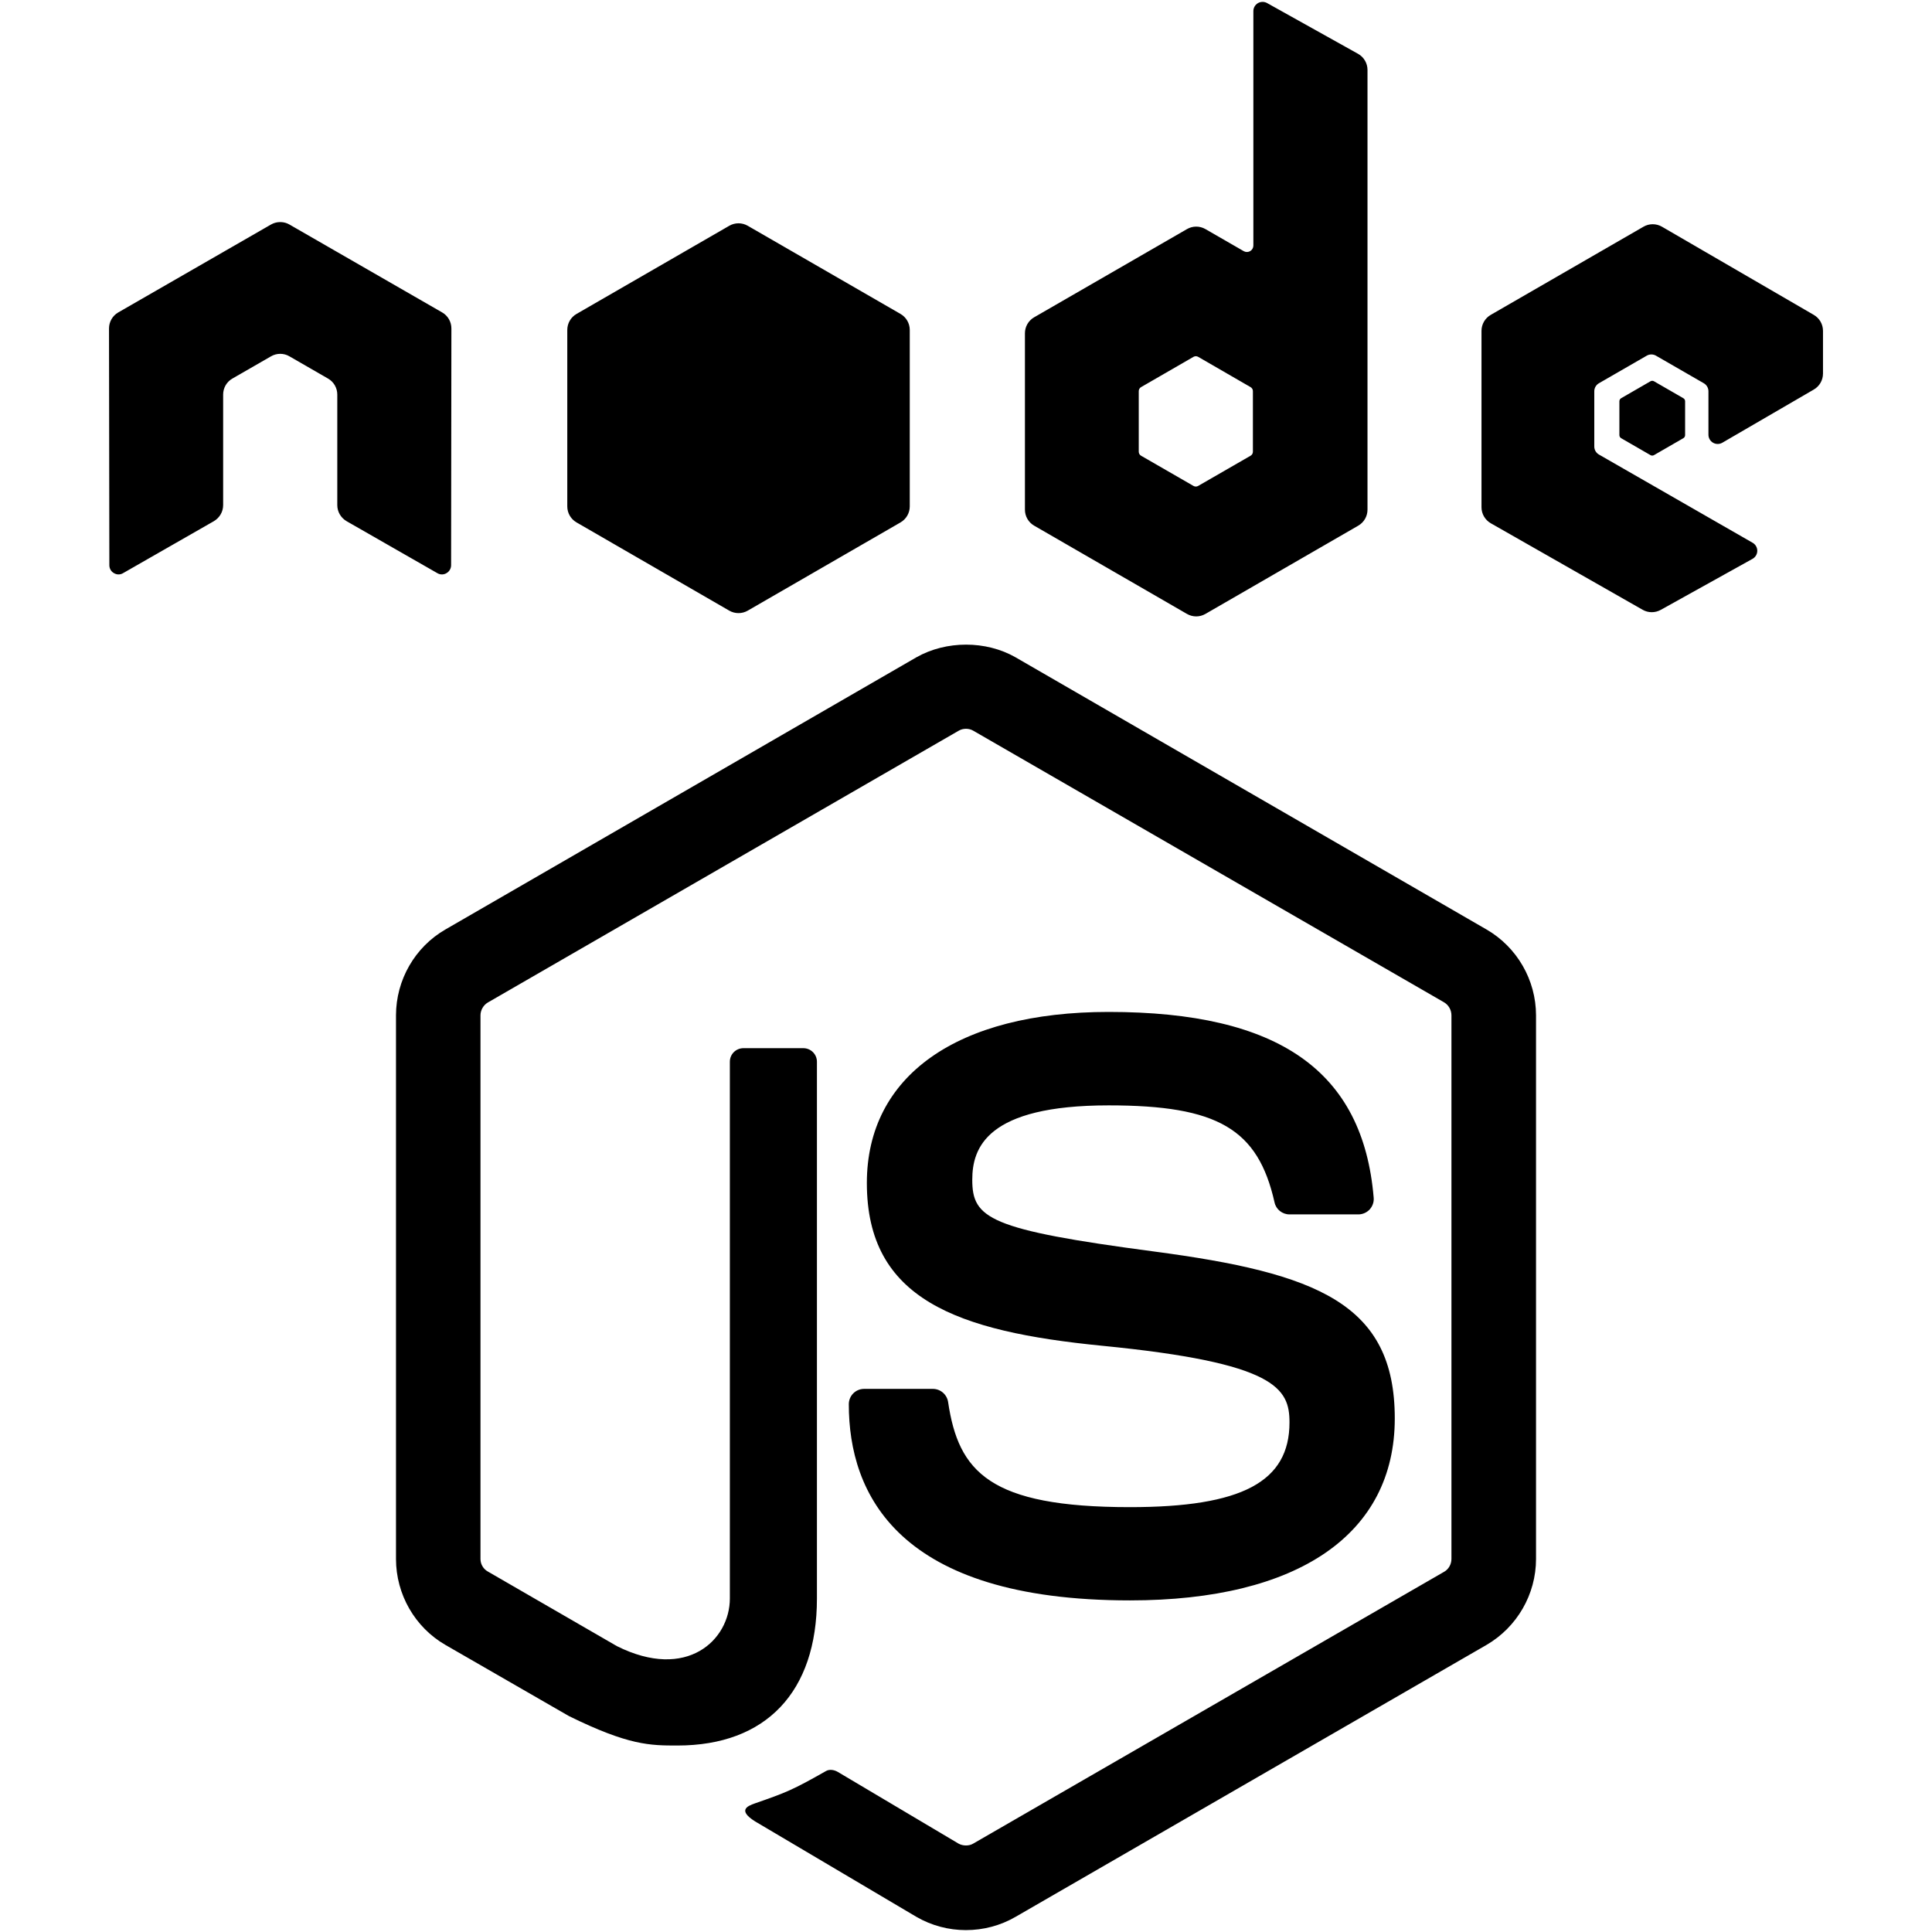
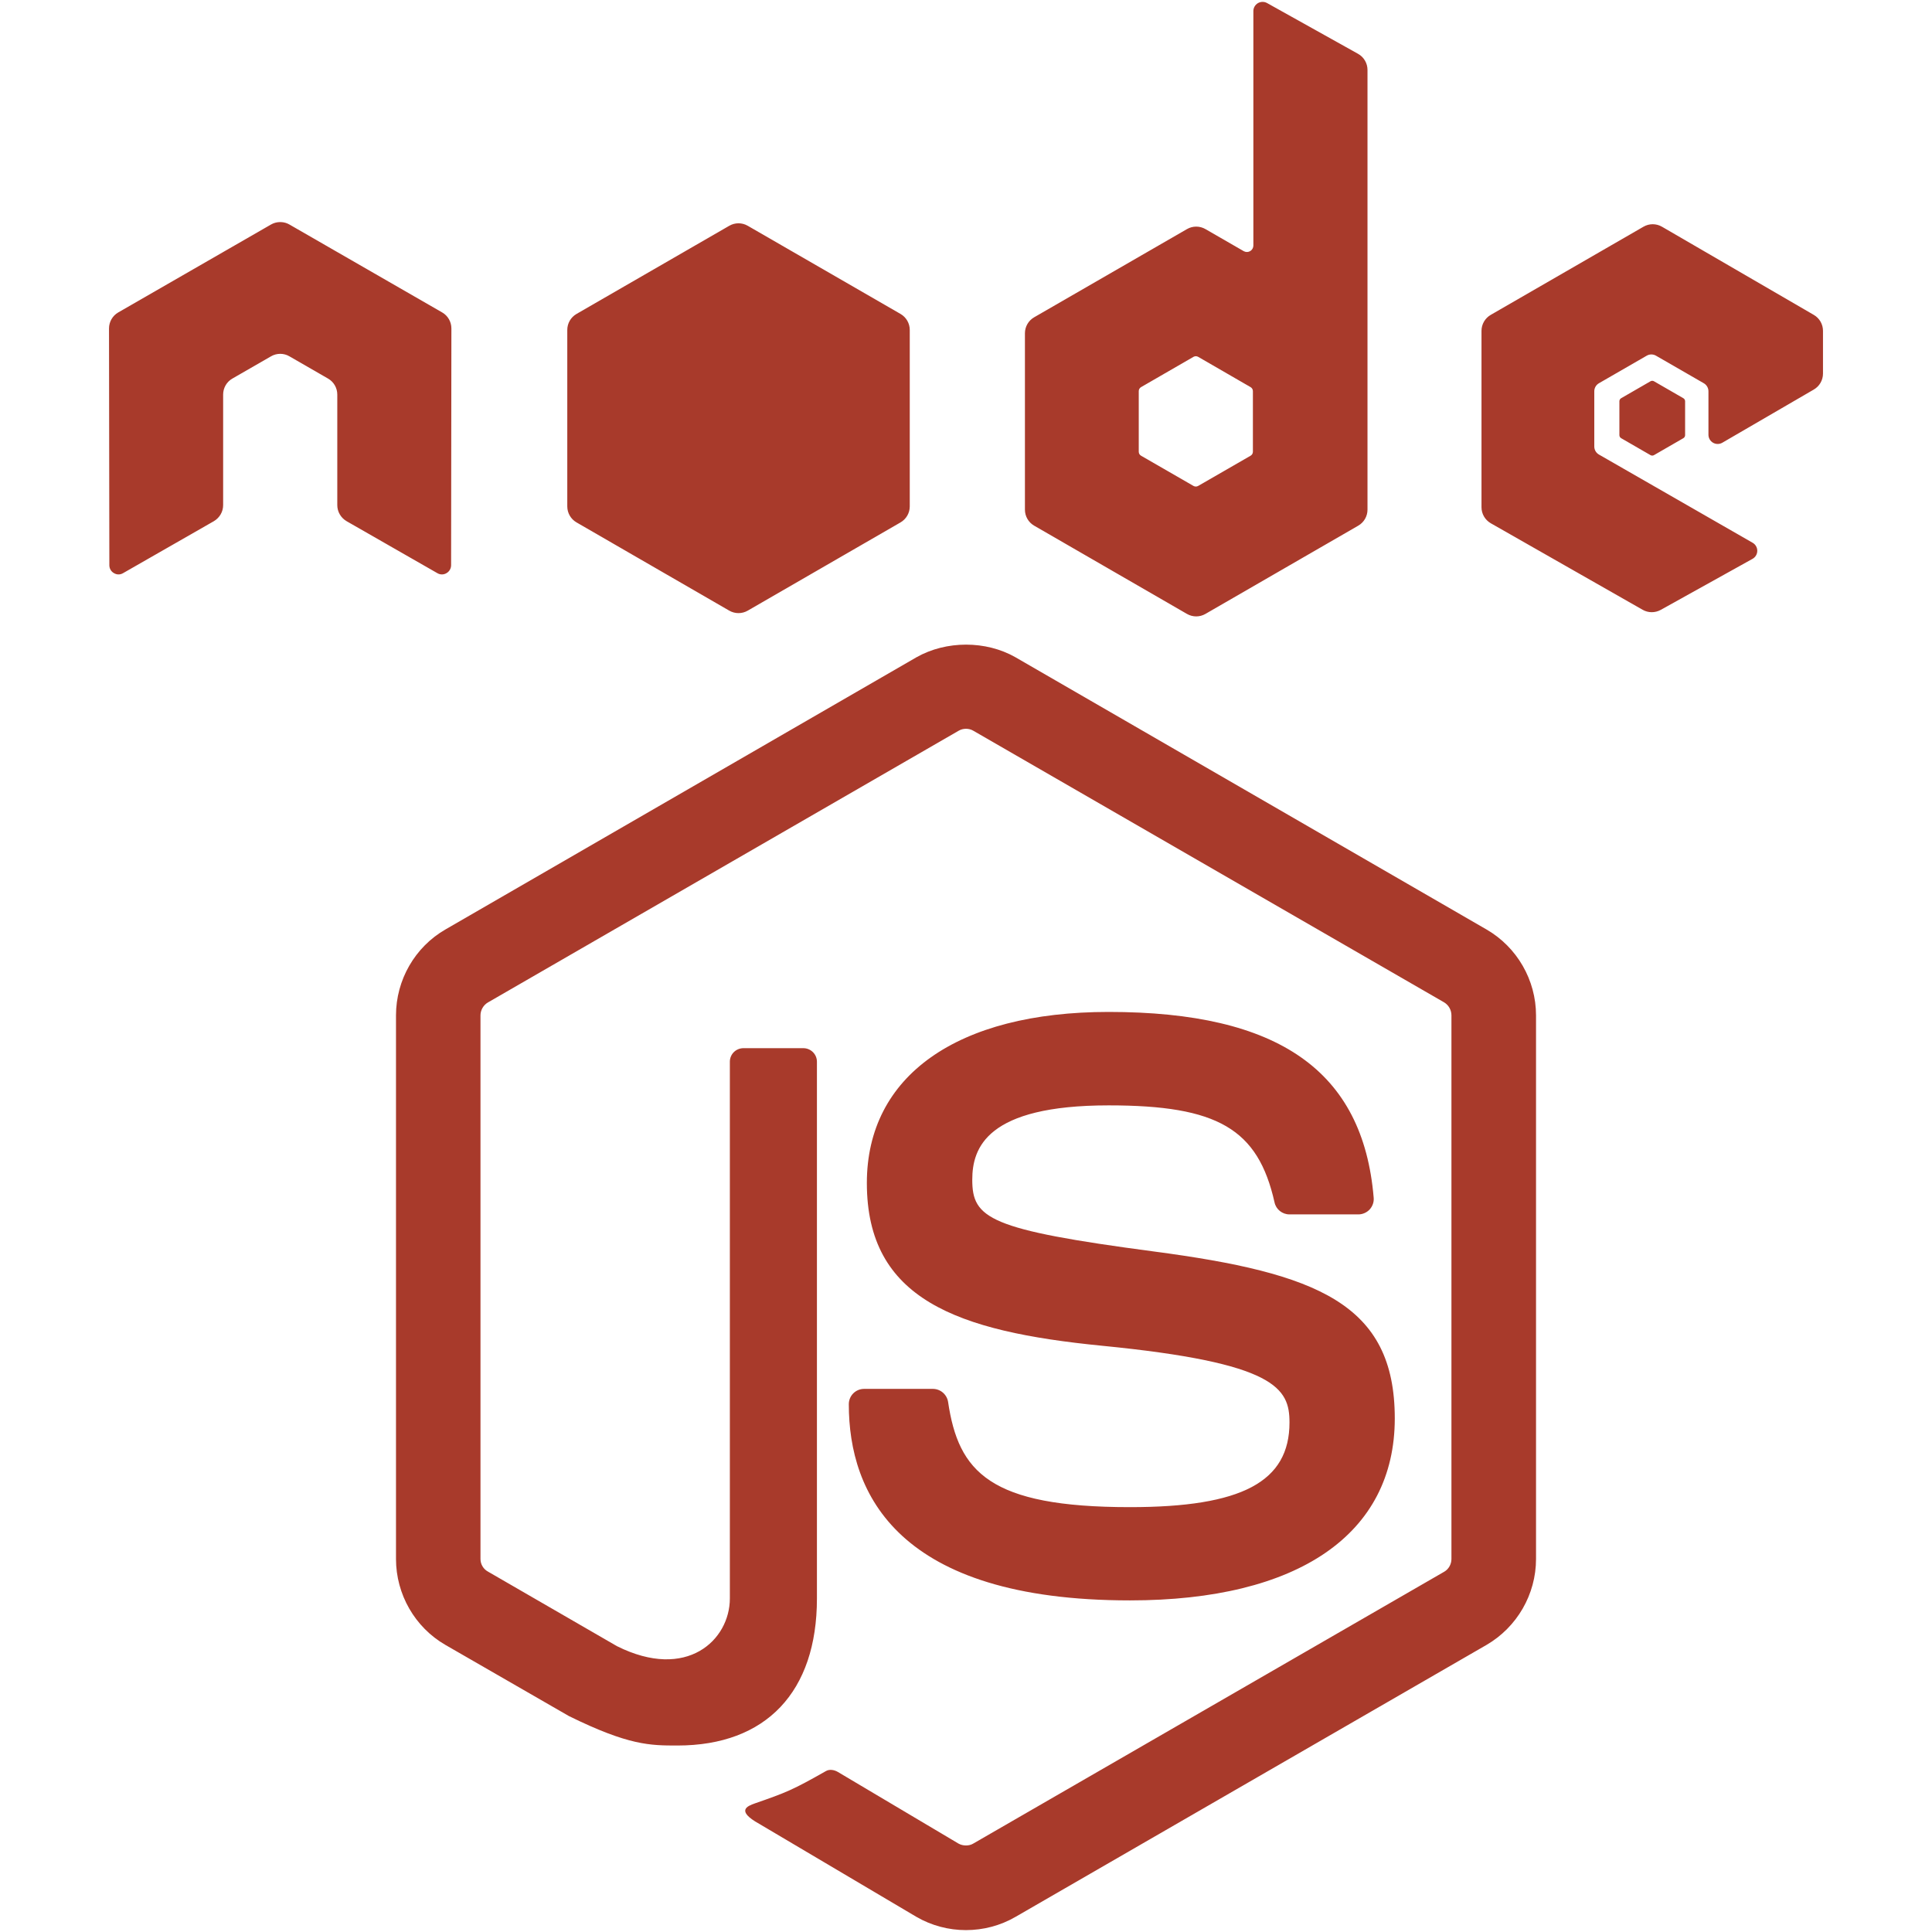
- <svg xmlns="http://www.w3.org/2000/svg" fill="#000000" version="1.1" width="800px" height="800px" viewBox="0 0 512 512" enable-background="new 0 0 512 512" xml:space="preserve">
+ <svg xmlns="http://www.w3.org/2000/svg" fill="#A83A2B" version="1.1" width="800px" height="800px" viewBox="0 0 512 512" enable-background="new 0 0 512 512" xml:space="preserve">
  <g id="5151e0c8492e5103c096af88a51f0aa3">
    <path display="inline" fill-rule="evenodd" clip-rule="evenodd" d="M115.889,151.885l-24.053-13.773   c-1.512-0.891-2.451-2.499-2.451-4.244v-29.306c0-1.745-0.928-3.364-2.443-4.232l-10.239-5.899   c-0.742-0.444-1.601-0.662-2.432-0.662c-0.854,0-1.689,0.218-2.451,0.662l-10.246,5.899c-1.516,0.869-2.44,2.488-2.44,4.232v29.306   c0,1.745-0.928,3.342-2.446,4.244l-24.061,13.773c-0.747,0.458-1.675,0.458-2.429,0c-0.766-0.421-1.22-1.234-1.22-2.107   l-0.089-62.733c0-1.759,0.938-3.375,2.447-4.247L71.819,59.5c0.695-0.403,1.46-0.61,2.232-0.643c0.06,0,0.352,0,0.422,0   c0.776,0.033,1.541,0.24,2.229,0.643l40.48,23.299c1.52,0.873,2.443,2.488,2.443,4.247l-0.078,62.733   c0,0.873-0.469,1.686-1.216,2.107C117.586,152.344,116.643,152.344,115.889,151.885z M271.617,135.07V88.317   c0-1.748,0.932-3.36,2.443-4.232l40.503-23.373c1.508-0.873,3.371-0.876,4.887-0.004l10.136,5.844c0.532,0.307,1.187,0.307,1.715,0   c0.525-0.307,0.854-0.872,0.854-1.482V2.943c0-0.869,0.459-1.667,1.205-2.11c0.751-0.437,1.675-0.444,2.433-0.022l24.098,13.448   c1.552,0.861,2.51,2.499,2.51,4.27V135.07c0,1.749-0.932,3.36-2.447,4.236l-40.502,23.388c-1.512,0.88-3.379,0.88-4.895,0   l-40.495-23.388C272.549,138.43,271.617,136.818,271.617,135.07z M301.781,119.711c0,0.436,0.232,0.839,0.609,1.057l13.906,8.014   c0.377,0.214,0.843,0.214,1.22,0l13.906-8.014c0.377-0.218,0.609-0.621,0.609-1.057v-16.058c0-0.436-0.232-0.843-0.609-1.057   l-13.902-8.033c-0.381-0.218-0.847-0.218-1.228,0l-13.906,8.033c-0.373,0.214-0.605,0.621-0.605,1.057V119.711z M480.675,83.449   l-40.235-23.365c-1.513-0.88-3.383-0.883-4.898-0.004l-40.487,23.369c-1.512,0.873-2.443,2.488-2.443,4.236v46.738   c0,1.759,0.946,3.378,2.47,4.251l40.232,22.921c1.481,0.851,3.304,0.854,4.794,0.03L464.44,148.1   c0.772-0.433,1.253-1.242,1.257-2.122c0.007-0.88-0.462-1.697-1.228-2.137l-40.738-23.384c-0.758-0.436-1.228-1.246-1.228-2.122   v-14.645c0-0.873,0.466-1.682,1.224-2.122l12.679-7.312c0.754-0.433,1.686-0.433,2.439,0l12.687,7.312   c0.758,0.44,1.224,1.25,1.224,2.122v11.525c0,0.873,0.469,1.682,1.227,2.118c0.758,0.433,1.689,0.433,2.447-0.004l24.245-14.095   c1.512-0.876,2.437-2.487,2.437-4.232V87.678C483.111,85.933,482.187,84.321,480.675,83.449z M152.783,138.441l40.48,23.387   c1.516,0.873,3.378,0.873,4.894,0l40.495-23.387c1.512-0.876,2.443-2.488,2.443-4.236V87.434c0-1.745-0.932-3.364-2.447-4.236   l-40.491-23.365c-1.516-0.876-3.378-0.876-4.891,0l-40.483,23.365c-1.516,0.873-2.447,2.492-2.447,4.236v46.771   C150.336,135.954,151.268,137.565,152.783,138.441z M393.945,246.323l-124.834-72.14c-7.833-4.465-18.338-4.465-26.237,0   l-124.838,72.14c-8.088,4.658-13.093,13.396-13.093,22.755v144.073c0,9.353,5.005,18.102,13.093,22.767l32.732,18.856   c15.861,7.807,21.547,7.807,28.759,7.807c23.477,0,36.968-14.202,36.968-38.969V281.373c0-2.012-1.641-3.597-3.618-3.597h-15.832   c-2.011,0-3.626,1.585-3.626,3.597v142.239c0,10.979-11.363,21.905-29.916,12.639l-34.199-19.769   c-1.205-0.654-1.971-1.948-1.971-3.331V269.078c0-1.367,0.766-2.728,1.978-3.423l124.764-72.015c1.156-0.673,2.694-0.673,3.844,0   l124.79,71.996c1.193,0.714,1.937,2.029,1.937,3.441v144.073c0,1.383-0.743,2.706-1.907,3.371l-124.841,72.06   c-1.068,0.65-2.706,0.65-3.867,0l-32.022-19.015c-0.953-0.547-2.173-0.754-3.098-0.229c-8.864,5.031-10.542,5.692-18.845,8.576   c-2.055,0.717-5.09,1.948,1.128,5.419l41.682,24.663c3.992,2.313,8.535,3.504,13.093,3.504c4.624,0,9.152-1.19,13.145-3.504   l124.834-72.078c8.084-4.705,13.114-13.414,13.114-22.767V269.078C407.06,259.719,402.029,250.999,393.945,246.323z    M299.448,399.408c-37.253,0-45.448-9.359-48.194-27.886c-0.318-1.978-2.012-3.453-4.044-3.453h-18.202   c-2.255,0-4.065,1.804-4.065,4.07c0,23.705,12.904,51.983,74.506,51.983c44.605,0,70.182-17.559,70.182-48.231   c0-30.415-20.553-38.503-63.809-44.232c-43.719-5.785-48.161-8.768-48.161-19.007c0-8.436,3.763-19.717,36.144-19.717   c28.918,0,39.578,6.231,43.962,25.716c0.385,1.837,2.056,3.176,3.948,3.176h18.271c1.135,0,2.211-0.488,2.979-1.294   c0.772-0.854,1.183-1.967,1.075-3.135c-2.827-33.579-25.143-49.226-70.236-49.226c-40.14,0-64.078,16.94-64.078,45.333   c0,30.813,23.819,39.334,62.333,43.134c46.092,4.525,49.67,11.256,49.67,20.327C341.729,392.703,329.105,399.408,299.448,399.408z    M438.328,101.044c-0.288-0.17-0.646-0.17-0.935,0l-7.767,4.484c-0.292,0.167-0.47,0.477-0.47,0.81v8.979   c0,0.333,0.178,0.644,0.47,0.81l7.767,4.484c0.288,0.167,0.646,0.167,0.935,0l7.773-4.484c0.293-0.166,0.47-0.477,0.47-0.81v-8.979   c0-0.333-0.177-0.643-0.47-0.81L438.328,101.044z">

</path>
  </g>
</svg>
